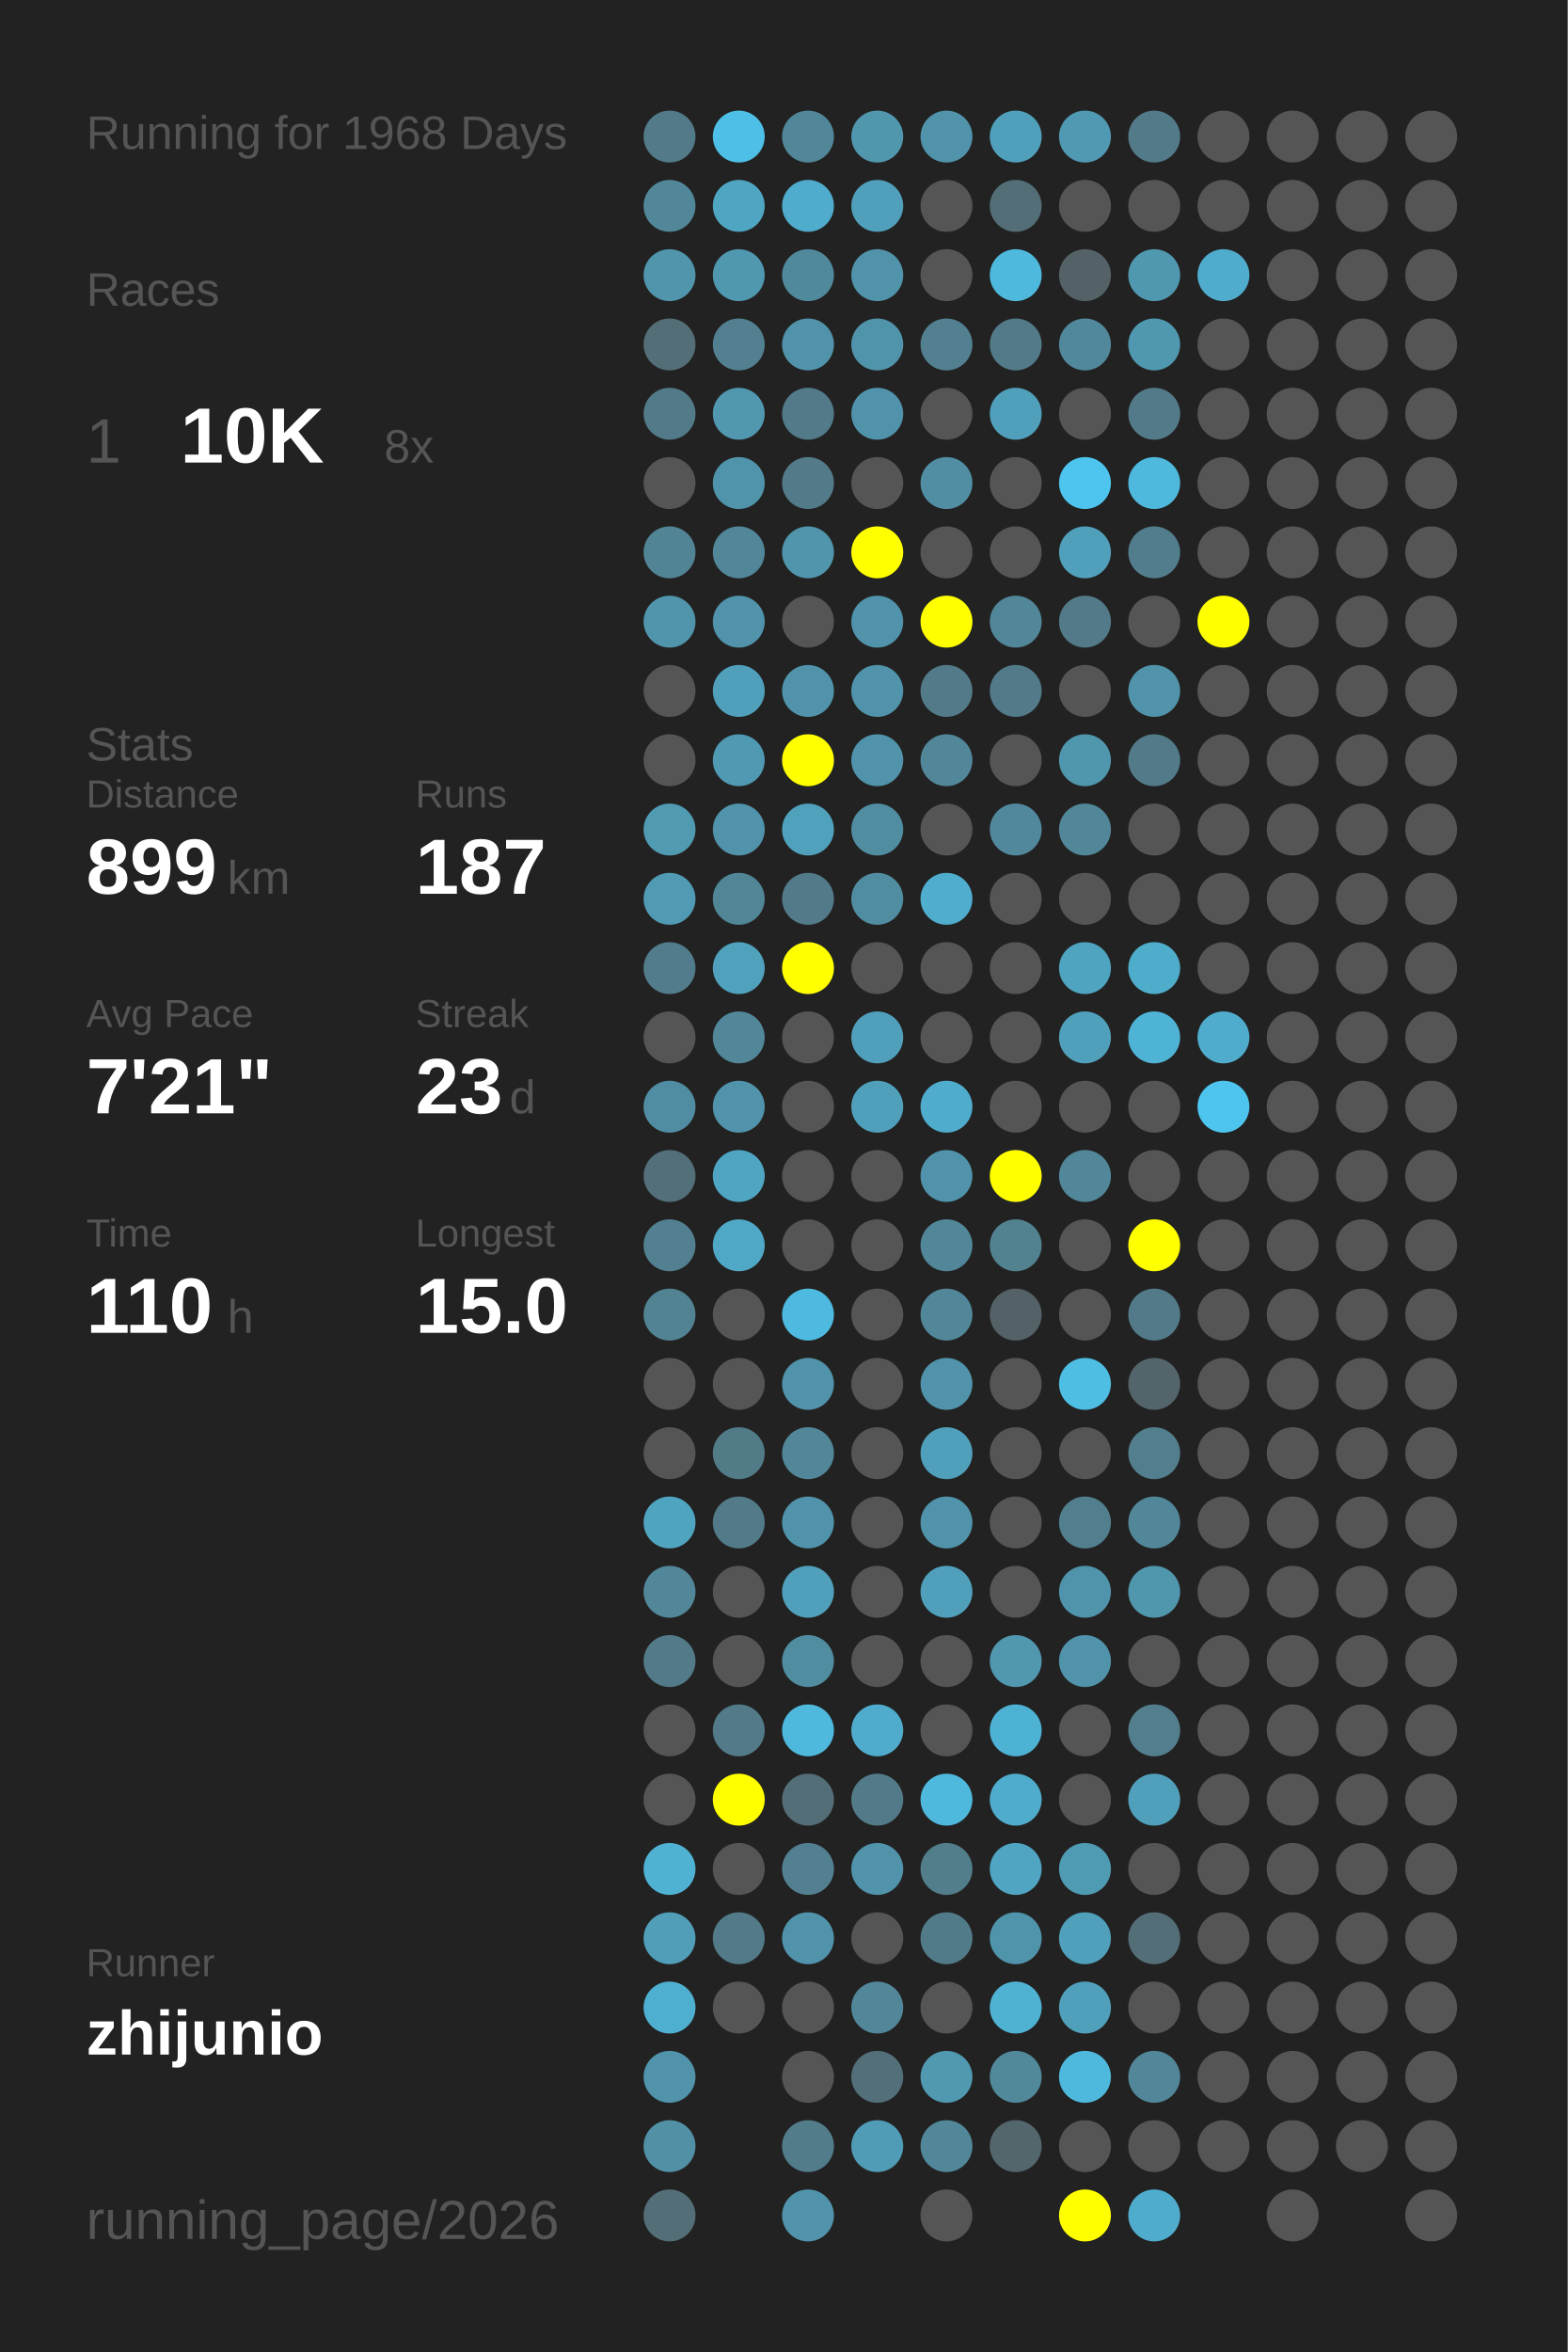
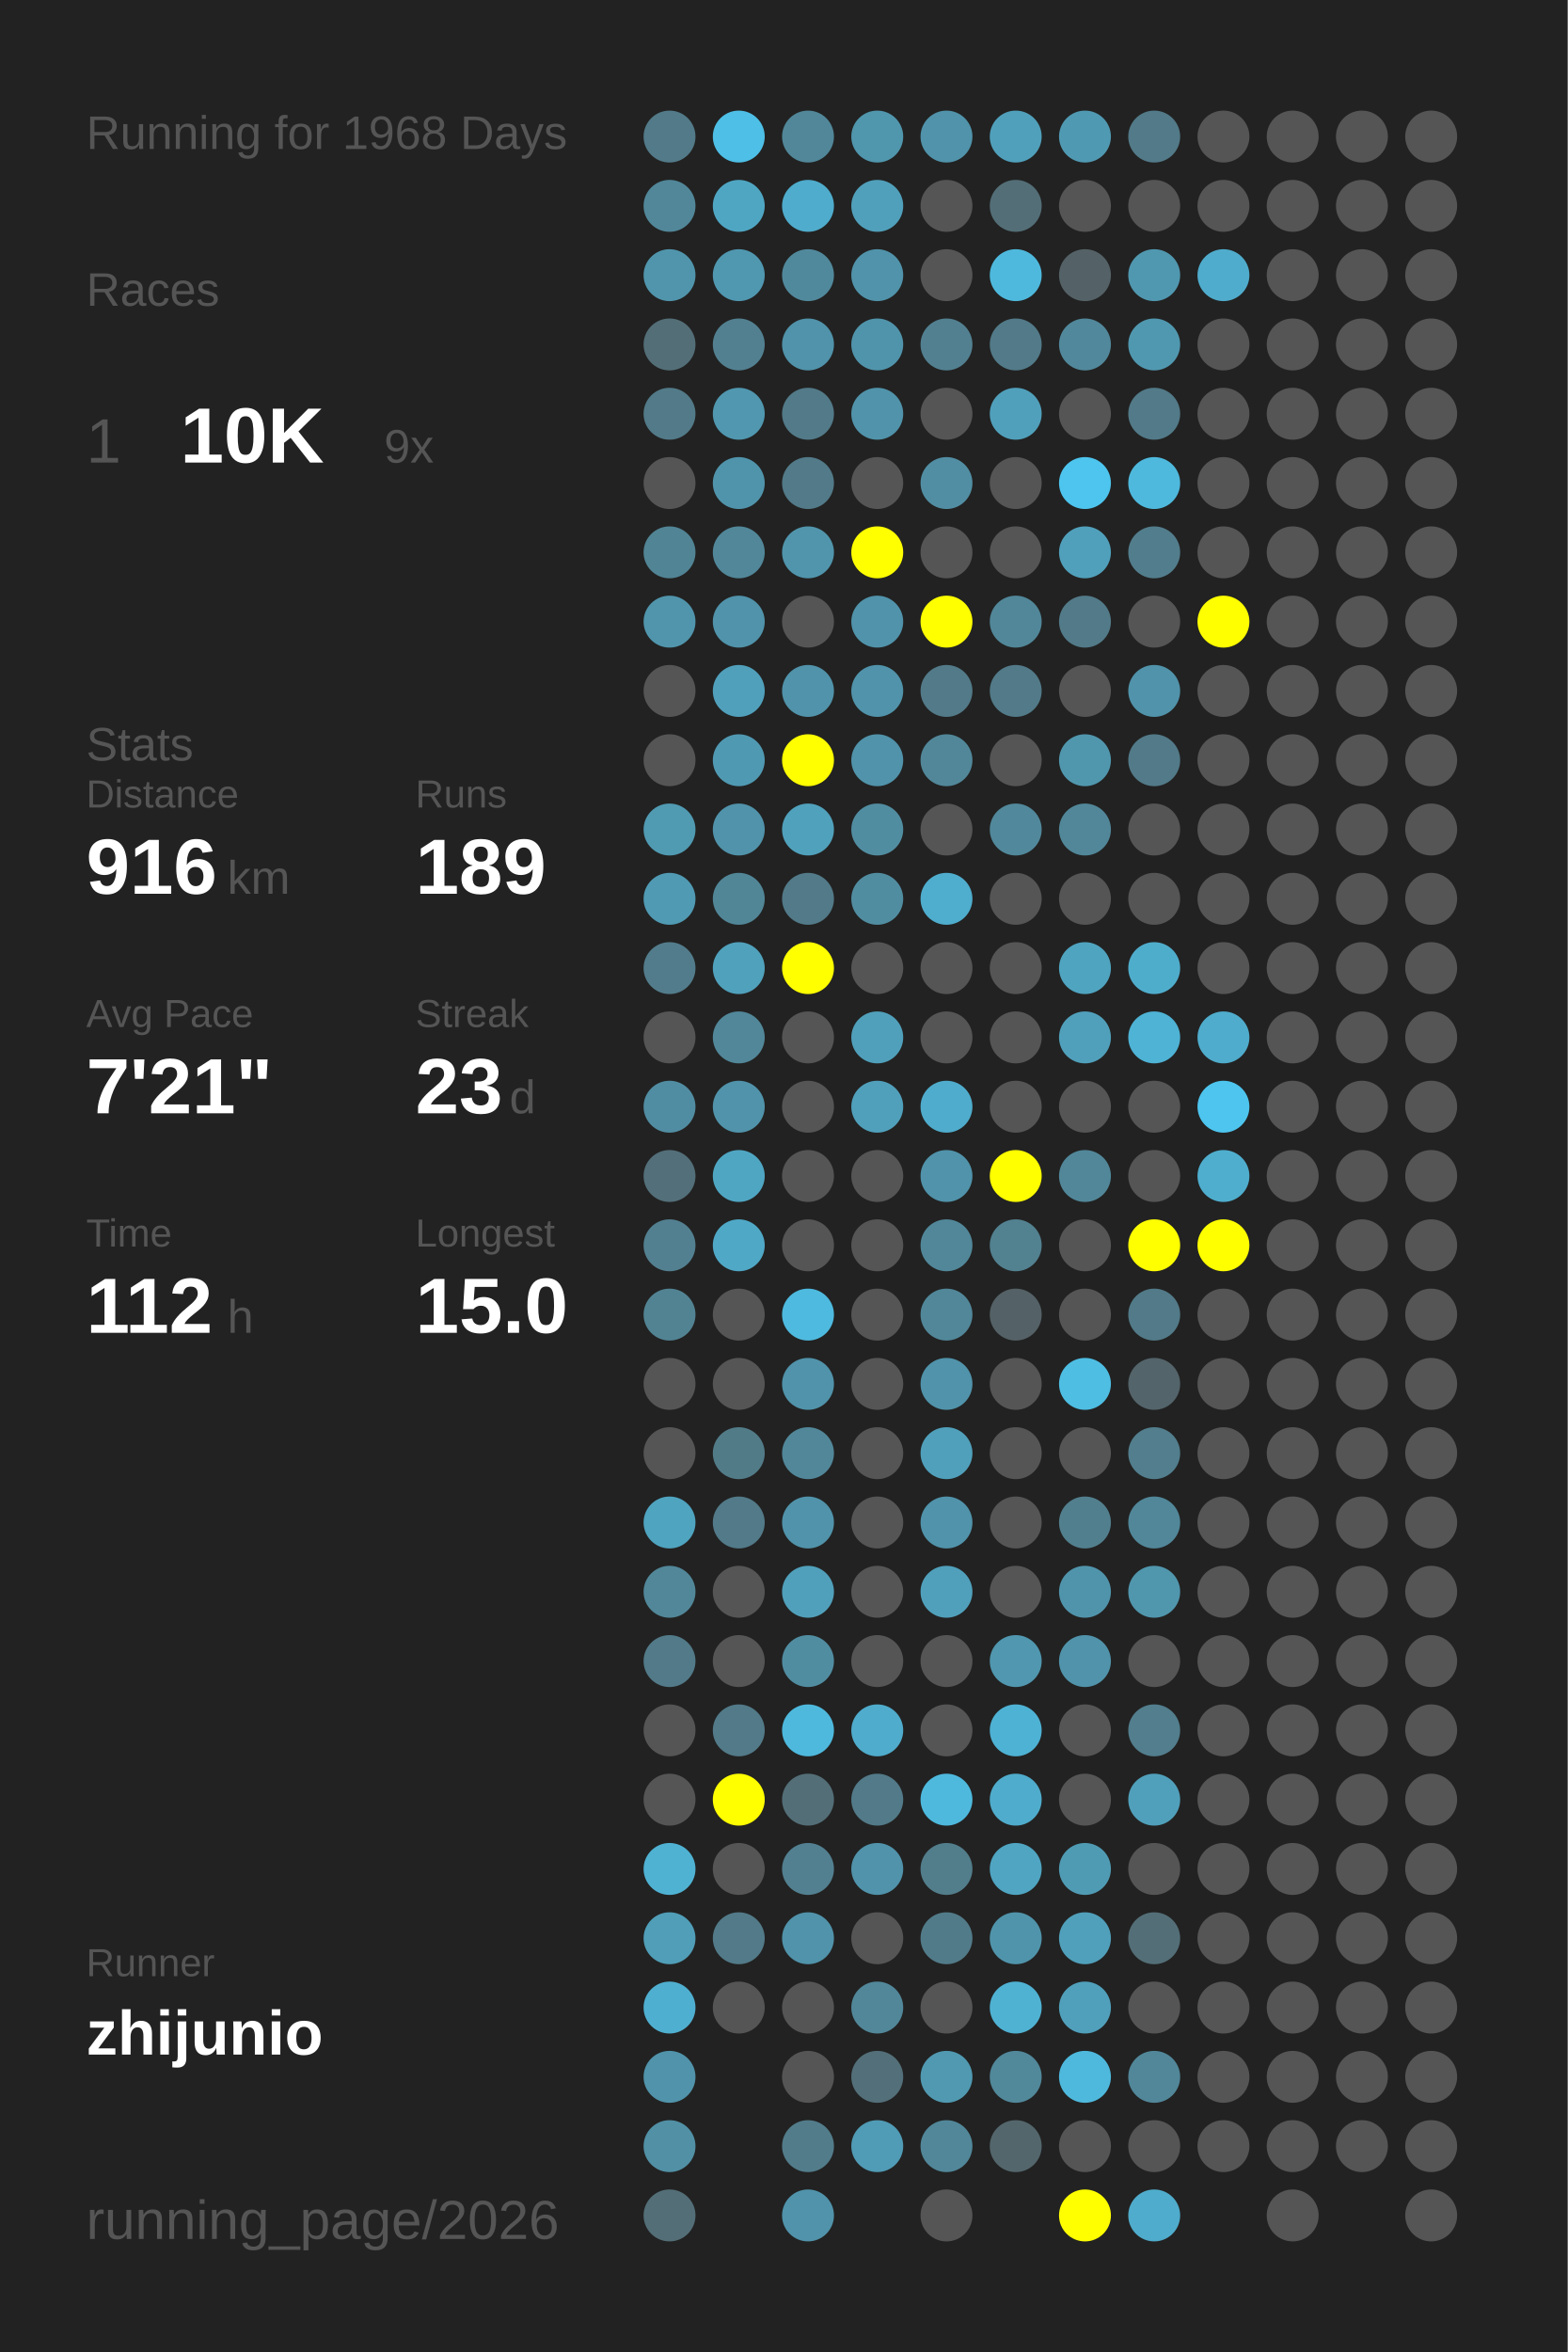
<svg xmlns="http://www.w3.org/2000/svg" baseProfile="full" height="300mm" version="1.1" viewBox="0,0,200,300" width="200mm">
  <defs />
  <rect fill="#222222" height="300" width="200" x="0" y="0" />
  <text fill="#555555" style="font-size:6px; font-family:Arial;" x="11" y="19">Running for 1968 Days</text>
  <text fill="#555555" style="font-size:6px; font-family:Arial;" x="11" y="39">Races</text>
  <text fill="#555555" style="font-size:8px; font-family:Arial;" x="11" y="59">1</text>
  <text fill="#FFFFFF" style="font-size:10px; font-family:Arial; font-weight:bold;" x="23" y="59">10K</text>
-   <text fill="#555555" style="font-size:6px; font-family:Arial;" x="49" y="59">8x</text>
+   <text fill="#555555" style="font-size:6px; font-family:Arial;" x="49" y="59">9x</text>
  <text fill="#555555" style="font-size:6px; font-family:Arial;" x="11" y="97">Stats</text>
  <text fill="#555555" style="font-size:5px; font-family:Arial;" x="11" y="103">Distance</text>
-   <text fill="#FFFFFF" style="font-size:10px; font-family:Arial; font-weight:bold;" x="11" y="114">899</text>
+   <text fill="#FFFFFF" style="font-size:10px; font-family:Arial; font-weight:bold;" x="11" y="114">916</text>
  <text fill="#555555" style="font-size:6px; font-family:Arial;" x="29" y="114">km</text>
  <text fill="#555555" style="font-size:5px; font-family:Arial;" x="53" y="103">Runs</text>
-   <text fill="#FFFFFF" style="font-size:10px; font-family:Arial; font-weight:bold;" x="53" y="114">187</text>
+   <text fill="#FFFFFF" style="font-size:10px; font-family:Arial; font-weight:bold;" x="53" y="114">189</text>
  <text fill="#555555" style="font-size:5px; font-family:Arial;" x="11" y="131">Avg Pace</text>
  <text fill="#FFFFFF" style="font-size:10px; font-family:Arial; font-weight:bold;" x="11" y="142">7'21"</text>
  <text fill="#555555" style="font-size:5px; font-family:Arial;" x="53" y="131">Streak</text>
  <text fill="#FFFFFF" style="font-size:10px; font-family:Arial; font-weight:bold;" x="53" y="142">23</text>
  <text fill="#555555" style="font-size:6px; font-family:Arial;" x="65" y="142">d</text>
  <text fill="#555555" style="font-size:5px; font-family:Arial;" x="11" y="159">Time</text>
-   <text fill="#FFFFFF" style="font-size:10px; font-family:Arial; font-weight:bold;" x="11" y="170">110</text>
+   <text fill="#FFFFFF" style="font-size:10px; font-family:Arial; font-weight:bold;" x="11" y="170">112</text>
  <text fill="#555555" style="font-size:6px; font-family:Arial;" x="29" y="170">h</text>
  <text fill="#555555" style="font-size:5px; font-family:Arial;" x="53" y="159">Longest</text>
  <text fill="#FFFFFF" style="font-size:10px; font-family:Arial; font-weight:bold;" x="53" y="170">15.0</text>
  <text fill="#555555" style="font-size:5px; font-family:Arial;" x="11" y="252.065">Runner</text>
  <text fill="#FFFFFF" style="font-size:8px; font-family:Arial; font-weight:bold;" x="11" y="262.065">zhijunio</text>
  <text fill="#555555" style="font-size:7px; font-family:Arial;" x="11" y="285.581">running_page/2026</text>
  <circle cx="85.417" cy="17.419" fill="#527a88" r="3.312" />
  <circle cx="85.417" cy="26.258" fill="#518799" r="3.312" />
  <circle cx="85.417" cy="35.097" fill="#5095ac" r="3.312" />
  <circle cx="85.417" cy="43.935" fill="#536e77" r="3.312" />
  <circle cx="85.417" cy="52.774" fill="#527a88" r="3.312" />
  <circle cx="85.417" cy="61.613" fill="#555555" r="3.312" />
  <circle cx="85.417" cy="70.452" fill="#518495" r="3.312" />
  <circle cx="85.417" cy="79.29" fill="#5095ac" r="3.312" />
  <circle cx="85.417" cy="88.129" fill="#555555" r="3.312" />
  <circle cx="85.417" cy="96.968" fill="#555555" r="3.312" />
  <circle cx="85.417" cy="105.806" fill="#509ab2" r="3.312" />
  <circle cx="85.417" cy="114.645" fill="#509ab3" r="3.312" />
  <circle cx="85.417" cy="123.484" fill="#527c8b" r="3.312" />
  <circle cx="85.417" cy="132.323" fill="#555555" r="3.312" />
  <circle cx="85.417" cy="141.161" fill="#518da2" r="3.312" />
  <circle cx="85.417" cy="150" fill="#536f79" r="3.312" />
  <circle cx="85.417" cy="158.839" fill="#528090" r="3.312" />
  <circle cx="85.417" cy="167.677" fill="#528393" r="3.312" />
  <circle cx="85.417" cy="176.516" fill="#555555" r="3.312" />
  <circle cx="85.417" cy="185.355" fill="#555555" r="3.312" />
  <circle cx="85.417" cy="194.194" fill="#4fa4c0" r="3.312" />
  <circle cx="85.417" cy="203.032" fill="#518799" r="3.312" />
  <circle cx="85.417" cy="211.871" fill="#527a88" r="3.312" />
  <circle cx="85.417" cy="220.71" fill="#555555" r="3.312" />
  <circle cx="85.417" cy="229.548" fill="#555555" r="3.312" />
  <circle cx="85.417" cy="238.387" fill="#4fb2d3" r="3.312" />
  <circle cx="85.417" cy="247.226" fill="#509eb8" r="3.312" />
  <circle cx="85.417" cy="256.065" fill="#4fafd0" r="3.312" />
  <circle cx="85.417" cy="264.903" fill="#5093aa" r="3.312" />
  <circle cx="85.417" cy="273.742" fill="#5190a5" r="3.312" />
  <circle cx="85.417" cy="282.581" fill="#536e77" r="3.312" />
  <circle cx="94.25" cy="17.419" fill="#4ebfe6" r="3.312" />
  <circle cx="94.25" cy="26.258" fill="#4fa6c3" r="3.312" />
  <circle cx="94.25" cy="35.097" fill="#5097b0" r="3.312" />
  <circle cx="94.25" cy="43.935" fill="#528090" r="3.312" />
  <circle cx="94.25" cy="52.774" fill="#5097af" r="3.312" />
  <circle cx="94.25" cy="61.613" fill="#5094ab" r="3.312" />
  <circle cx="94.25" cy="70.452" fill="#518799" r="3.312" />
  <circle cx="94.25" cy="79.29" fill="#5093aa" r="3.312" />
  <circle cx="94.25" cy="88.129" fill="#50a0bb" r="3.312" />
  <circle cx="94.25" cy="96.968" fill="#5099b2" r="3.312" />
  <circle cx="94.25" cy="105.806" fill="#5093aa" r="3.312" />
  <circle cx="94.25" cy="114.645" fill="#518697" r="3.312" />
  <circle cx="94.25" cy="123.484" fill="#50a1bc" r="3.312" />
  <circle cx="94.25" cy="132.323" fill="#518799" r="3.312" />
  <circle cx="94.25" cy="141.161" fill="#5093aa" r="3.312" />
  <circle cx="94.25" cy="150" fill="#4fa6c3" r="3.312" />
  <circle cx="94.25" cy="158.839" fill="#4fa8c6" r="3.312" />
  <circle cx="94.25" cy="167.677" fill="#555555" r="3.312" />
  <circle cx="94.25" cy="176.516" fill="#555555" r="3.312" />
  <circle cx="94.25" cy="185.355" fill="#527b88" r="3.312" />
  <circle cx="94.25" cy="194.194" fill="#527a88" r="3.312" />
  <circle cx="94.25" cy="203.032" fill="#555555" r="3.312" />
  <circle cx="94.25" cy="211.871" fill="#555555" r="3.312" />
  <circle cx="94.25" cy="220.71" fill="#527a88" r="3.312" />
  <circle cx="94.25" cy="229.548" fill="#FFFF00" r="3.312" />
  <circle cx="94.25" cy="238.387" fill="#555555" r="3.312" />
  <circle cx="94.25" cy="247.226" fill="#527a88" r="3.312" />
  <circle cx="94.25" cy="256.065" fill="#555555" r="3.312" />
  <circle cx="103.083" cy="17.419" fill="#518799" r="3.312" />
  <circle cx="103.083" cy="26.258" fill="#4faccc" r="3.312" />
  <circle cx="103.083" cy="35.097" fill="#51899c" r="3.312" />
  <circle cx="103.083" cy="43.935" fill="#5093aa" r="3.312" />
  <circle cx="103.083" cy="52.774" fill="#527a88" r="3.312" />
  <circle cx="103.083" cy="61.613" fill="#527a88" r="3.312" />
  <circle cx="103.083" cy="70.452" fill="#5095ac" r="3.312" />
  <circle cx="103.083" cy="79.29" fill="#555555" r="3.312" />
  <circle cx="103.083" cy="88.129" fill="#5093aa" r="3.312" />
  <circle cx="103.083" cy="96.968" fill="#FFFF00" r="3.312" />
  <circle cx="103.083" cy="105.806" fill="#50a1bc" r="3.312" />
  <circle cx="103.083" cy="114.645" fill="#527a88" r="3.312" />
  <circle cx="103.083" cy="123.484" fill="#FFFF00" r="3.312" />
  <circle cx="103.083" cy="132.323" fill="#555555" r="3.312" />
  <circle cx="103.083" cy="141.161" fill="#555555" r="3.312" />
  <circle cx="103.083" cy="150" fill="#555555" r="3.312" />
  <circle cx="103.083" cy="158.839" fill="#555555" r="3.312" />
  <circle cx="103.083" cy="167.677" fill="#4ebadf" r="3.312" />
  <circle cx="103.083" cy="176.516" fill="#5093aa" r="3.312" />
  <circle cx="103.083" cy="185.355" fill="#518799" r="3.312" />
  <circle cx="103.083" cy="194.194" fill="#5093aa" r="3.312" />
  <circle cx="103.083" cy="203.032" fill="#50a0bb" r="3.312" />
  <circle cx="103.083" cy="211.871" fill="#518da1" r="3.312" />
  <circle cx="103.083" cy="220.71" fill="#4eb9dd" r="3.312" />
  <circle cx="103.083" cy="229.548" fill="#536e77" r="3.312" />
  <circle cx="103.083" cy="238.387" fill="#528090" r="3.312" />
  <circle cx="103.083" cy="247.226" fill="#5093aa" r="3.312" />
  <circle cx="103.083" cy="256.065" fill="#555555" r="3.312" />
  <circle cx="103.083" cy="264.903" fill="#555555" r="3.312" />
  <circle cx="103.083" cy="273.742" fill="#527c8a" r="3.312" />
  <circle cx="103.083" cy="282.581" fill="#5093aa" r="3.312" />
  <circle cx="111.917" cy="17.419" fill="#5096ad" r="3.312" />
  <circle cx="111.917" cy="26.258" fill="#50a0bb" r="3.312" />
  <circle cx="111.917" cy="35.097" fill="#5093aa" r="3.312" />
  <circle cx="111.917" cy="43.935" fill="#5094ab" r="3.312" />
  <circle cx="111.917" cy="52.774" fill="#5093aa" r="3.312" />
  <circle cx="111.917" cy="61.613" fill="#555555" r="3.312" />
  <circle cx="111.917" cy="70.452" fill="#FFFF00" r="3.312" />
  <circle cx="111.917" cy="79.29" fill="#5093aa" r="3.312" />
  <circle cx="111.917" cy="88.129" fill="#5093aa" r="3.312" />
  <circle cx="111.917" cy="96.968" fill="#5093aa" r="3.312" />
  <circle cx="111.917" cy="105.806" fill="#518da1" r="3.312" />
  <circle cx="111.917" cy="114.645" fill="#518da1" r="3.312" />
  <circle cx="111.917" cy="123.484" fill="#555555" r="3.312" />
  <circle cx="111.917" cy="132.323" fill="#50a0bb" r="3.312" />
  <circle cx="111.917" cy="141.161" fill="#50a0bb" r="3.312" />
  <circle cx="111.917" cy="150" fill="#555555" r="3.312" />
  <circle cx="111.917" cy="158.839" fill="#555555" r="3.312" />
  <circle cx="111.917" cy="167.677" fill="#555555" r="3.312" />
  <circle cx="111.917" cy="176.516" fill="#555555" r="3.312" />
  <circle cx="111.917" cy="185.355" fill="#555555" r="3.312" />
  <circle cx="111.917" cy="194.194" fill="#555555" r="3.312" />
  <circle cx="111.917" cy="203.032" fill="#555555" r="3.312" />
  <circle cx="111.917" cy="211.871" fill="#555555" r="3.312" />
  <circle cx="111.917" cy="220.71" fill="#4faccc" r="3.312" />
  <circle cx="111.917" cy="229.548" fill="#527a88" r="3.312" />
  <circle cx="111.917" cy="238.387" fill="#5093aa" r="3.312" />
  <circle cx="111.917" cy="247.226" fill="#555555" r="3.312" />
  <circle cx="111.917" cy="256.065" fill="#518799" r="3.312" />
  <circle cx="111.917" cy="264.903" fill="#536f79" r="3.312" />
  <circle cx="111.917" cy="273.742" fill="#509bb5" r="3.312" />
  <circle cx="120.75" cy="17.419" fill="#5093aa" r="3.312" />
  <circle cx="120.75" cy="26.258" fill="#555555" r="3.312" />
  <circle cx="120.75" cy="35.097" fill="#555555" r="3.312" />
  <circle cx="120.75" cy="43.935" fill="#528090" r="3.312" />
  <circle cx="120.75" cy="52.774" fill="#555555" r="3.312" />
  <circle cx="120.75" cy="61.613" fill="#518ea3" r="3.312" />
  <circle cx="120.75" cy="70.452" fill="#555555" r="3.312" />
  <circle cx="120.75" cy="79.29" fill="#FFFF00" r="3.312" />
  <circle cx="120.75" cy="88.129" fill="#527a88" r="3.312" />
  <circle cx="120.75" cy="96.968" fill="#518799" r="3.312" />
  <circle cx="120.75" cy="105.806" fill="#555555" r="3.312" />
  <circle cx="120.75" cy="114.645" fill="#4fadcd" r="3.312" />
  <circle cx="120.75" cy="123.484" fill="#555555" r="3.312" />
  <circle cx="120.75" cy="132.323" fill="#555555" r="3.312" />
  <circle cx="120.75" cy="141.161" fill="#4faccc" r="3.312" />
  <circle cx="120.75" cy="150" fill="#5093aa" r="3.312" />
  <circle cx="120.75" cy="158.839" fill="#518799" r="3.312" />
  <circle cx="120.75" cy="167.677" fill="#518799" r="3.312" />
  <circle cx="120.75" cy="176.516" fill="#5093aa" r="3.312" />
  <circle cx="120.75" cy="185.355" fill="#50a0bb" r="3.312" />
  <circle cx="120.75" cy="194.194" fill="#5093aa" r="3.312" />
  <circle cx="120.75" cy="203.032" fill="#50a0bb" r="3.312" />
  <circle cx="120.75" cy="211.871" fill="#555555" r="3.312" />
  <circle cx="120.75" cy="220.71" fill="#555555" r="3.312" />
  <circle cx="120.75" cy="229.548" fill="#4eb9dd" r="3.312" />
  <circle cx="120.75" cy="238.387" fill="#527d8b" r="3.312" />
  <circle cx="120.75" cy="247.226" fill="#527b89" r="3.312" />
  <circle cx="120.75" cy="256.065" fill="#555555" r="3.312" />
  <circle cx="120.75" cy="264.903" fill="#5099b1" r="3.312" />
  <circle cx="120.75" cy="273.742" fill="#518799" r="3.312" />
  <circle cx="120.75" cy="282.581" fill="#555555" r="3.312" />
  <circle cx="129.583" cy="17.419" fill="#50a0bb" r="3.312" />
  <circle cx="129.583" cy="26.258" fill="#536e77" r="3.312" />
  <circle cx="129.583" cy="35.097" fill="#4eb9dd" r="3.312" />
  <circle cx="129.583" cy="43.935" fill="#527a88" r="3.312" />
  <circle cx="129.583" cy="52.774" fill="#50a0bb" r="3.312" />
  <circle cx="129.583" cy="61.613" fill="#555555" r="3.312" />
  <circle cx="129.583" cy="70.452" fill="#555555" r="3.312" />
  <circle cx="129.583" cy="79.29" fill="#518799" r="3.312" />
  <circle cx="129.583" cy="88.129" fill="#527a88" r="3.312" />
  <circle cx="129.583" cy="96.968" fill="#555555" r="3.312" />
  <circle cx="129.583" cy="105.806" fill="#51889b" r="3.312" />
  <circle cx="129.583" cy="114.645" fill="#555555" r="3.312" />
  <circle cx="129.583" cy="123.484" fill="#555555" r="3.312" />
  <circle cx="129.583" cy="132.323" fill="#555555" r="3.312" />
  <circle cx="129.583" cy="141.161" fill="#555555" r="3.312" />
  <circle cx="129.583" cy="150" fill="#FFFF00" r="3.312" />
  <circle cx="129.583" cy="158.839" fill="#528190" r="3.312" />
  <circle cx="129.583" cy="167.677" fill="#546166" r="3.312" />
  <circle cx="129.583" cy="176.516" fill="#555555" r="3.312" />
  <circle cx="129.583" cy="185.355" fill="#555555" r="3.312" />
  <circle cx="129.583" cy="194.194" fill="#555555" r="3.312" />
  <circle cx="129.583" cy="203.032" fill="#555555" r="3.312" />
  <circle cx="129.583" cy="211.871" fill="#5097af" r="3.312" />
  <circle cx="129.583" cy="220.71" fill="#4eb2d4" r="3.312" />
  <circle cx="129.583" cy="229.548" fill="#4faccc" r="3.312" />
  <circle cx="129.583" cy="238.387" fill="#4fa5c2" r="3.312" />
  <circle cx="129.583" cy="247.226" fill="#5094ab" r="3.312" />
  <circle cx="129.583" cy="256.065" fill="#4fb2d3" r="3.312" />
  <circle cx="129.583" cy="264.903" fill="#51889a" r="3.312" />
  <circle cx="129.583" cy="273.742" fill="#53666c" r="3.312" />
  <circle cx="138.417" cy="17.419" fill="#5099b2" r="3.312" />
  <circle cx="138.417" cy="26.258" fill="#555555" r="3.312" />
  <circle cx="138.417" cy="35.097" fill="#546267" r="3.312" />
  <circle cx="138.417" cy="43.935" fill="#51889b" r="3.312" />
  <circle cx="138.417" cy="52.774" fill="#555555" r="3.312" />
  <circle cx="138.417" cy="61.613" fill="#4dc5ee" r="3.312" />
  <circle cx="138.417" cy="70.452" fill="#50a0bb" r="3.312" />
  <circle cx="138.417" cy="79.29" fill="#527a88" r="3.312" />
  <circle cx="138.417" cy="88.129" fill="#555555" r="3.312" />
  <circle cx="138.417" cy="96.968" fill="#5097ae" r="3.312" />
  <circle cx="138.417" cy="105.806" fill="#518799" r="3.312" />
  <circle cx="138.417" cy="114.645" fill="#555555" r="3.312" />
  <circle cx="138.417" cy="123.484" fill="#4fa4c0" r="3.312" />
  <circle cx="138.417" cy="132.323" fill="#50a0bb" r="3.312" />
  <circle cx="138.417" cy="141.161" fill="#555555" r="3.312" />
  <circle cx="138.417" cy="150" fill="#518799" r="3.312" />
  <circle cx="138.417" cy="158.839" fill="#555555" r="3.312" />
  <circle cx="138.417" cy="167.677" fill="#555555" r="3.312" />
  <circle cx="138.417" cy="176.516" fill="#4ebee3" r="3.312" />
  <circle cx="138.417" cy="185.355" fill="#555555" r="3.312" />
  <circle cx="138.417" cy="194.194" fill="#527f8e" r="3.312" />
  <circle cx="138.417" cy="203.032" fill="#5094ab" r="3.312" />
  <circle cx="138.417" cy="211.871" fill="#5093aa" r="3.312" />
  <circle cx="138.417" cy="220.71" fill="#555555" r="3.312" />
  <circle cx="138.417" cy="229.548" fill="#555555" r="3.312" />
  <circle cx="138.417" cy="238.387" fill="#509bb4" r="3.312" />
  <circle cx="138.417" cy="247.226" fill="#50a0bb" r="3.312" />
  <circle cx="138.417" cy="256.065" fill="#50a0bb" r="3.312" />
  <circle cx="138.417" cy="264.903" fill="#4eb9dd" r="3.312" />
  <circle cx="138.417" cy="273.742" fill="#555555" r="3.312" />
  <circle cx="138.417" cy="282.581" fill="#FFFF00" r="3.312" />
  <circle cx="147.25" cy="17.419" fill="#527a88" r="3.312" />
  <circle cx="147.25" cy="26.258" fill="#555555" r="3.312" />
  <circle cx="147.25" cy="35.097" fill="#5098b0" r="3.312" />
  <circle cx="147.25" cy="43.935" fill="#5098b0" r="3.312" />
  <circle cx="147.25" cy="52.774" fill="#527a88" r="3.312" />
  <circle cx="147.25" cy="61.613" fill="#4eb9dd" r="3.312" />
  <circle cx="147.25" cy="70.452" fill="#527d8c" r="3.312" />
  <circle cx="147.25" cy="79.29" fill="#555555" r="3.312" />
  <circle cx="147.25" cy="88.129" fill="#5093aa" r="3.312" />
  <circle cx="147.25" cy="96.968" fill="#527a88" r="3.312" />
  <circle cx="147.25" cy="105.806" fill="#555555" r="3.312" />
  <circle cx="147.25" cy="114.645" fill="#555555" r="3.312" />
  <circle cx="147.25" cy="123.484" fill="#4fadcc" r="3.312" />
  <circle cx="147.25" cy="132.323" fill="#4eb3d5" r="3.312" />
  <circle cx="147.25" cy="141.161" fill="#555555" r="3.312" />
  <circle cx="147.25" cy="150" fill="#555555" r="3.312" />
  <circle cx="147.25" cy="158.839" fill="#FFFF00" r="3.312" />
  <circle cx="147.25" cy="167.677" fill="#527a88" r="3.312" />
  <circle cx="147.25" cy="176.516" fill="#53646a" r="3.312" />
  <circle cx="147.25" cy="185.355" fill="#527e8d" r="3.312" />
  <circle cx="147.25" cy="194.194" fill="#518799" r="3.312" />
  <circle cx="147.25" cy="203.032" fill="#5096ad" r="3.312" />
  <circle cx="147.25" cy="211.871" fill="#555555" r="3.312" />
  <circle cx="147.25" cy="220.71" fill="#527e8d" r="3.312" />
  <circle cx="147.25" cy="229.548" fill="#50a0bb" r="3.312" />
  <circle cx="147.25" cy="238.387" fill="#555555" r="3.312" />
  <circle cx="147.25" cy="247.226" fill="#536e77" r="3.312" />
  <circle cx="147.25" cy="256.065" fill="#555555" r="3.312" />
  <circle cx="147.25" cy="264.903" fill="#518799" r="3.312" />
  <circle cx="147.25" cy="273.742" fill="#555555" r="3.312" />
  <circle cx="147.25" cy="282.581" fill="#4faccc" r="3.312" />
  <circle cx="156.083" cy="17.419" fill="#555555" r="3.312" />
  <circle cx="156.083" cy="26.258" fill="#555555" r="3.312" />
  <circle cx="156.083" cy="35.097" fill="#4faccc" r="3.312" />
  <circle cx="156.083" cy="43.935" fill="#555555" r="3.312" />
  <circle cx="156.083" cy="52.774" fill="#555555" r="3.312" />
  <circle cx="156.083" cy="61.613" fill="#555555" r="3.312" />
  <circle cx="156.083" cy="70.452" fill="#555555" r="3.312" />
  <circle cx="156.083" cy="79.29" fill="#FFFF00" r="3.312" />
  <circle cx="156.083" cy="88.129" fill="#555555" r="3.312" />
  <circle cx="156.083" cy="96.968" fill="#555555" r="3.312" />
  <circle cx="156.083" cy="105.806" fill="#555555" r="3.312" />
  <circle cx="156.083" cy="114.645" fill="#555555" r="3.312" />
  <circle cx="156.083" cy="123.484" fill="#555555" r="3.312" />
  <circle cx="156.083" cy="132.323" fill="#4faccc" r="3.312" />
  <circle cx="156.083" cy="141.161" fill="#4dc5ee" r="3.312" />
-   <circle cx="156.083" cy="150" fill="#555555" r="3.312" />
-   <circle cx="156.083" cy="158.839" fill="#555555" r="3.312" />
+   <circle cx="156.083" cy="150" fill="#4faece" r="3.312" />
+   <circle cx="156.083" cy="158.839" fill="#FFFF00" r="3.312" />
  <circle cx="156.083" cy="167.677" fill="#555555" r="3.312" />
  <circle cx="156.083" cy="176.516" fill="#555555" r="3.312" />
  <circle cx="156.083" cy="185.355" fill="#555555" r="3.312" />
  <circle cx="156.083" cy="194.194" fill="#555555" r="3.312" />
  <circle cx="156.083" cy="203.032" fill="#555555" r="3.312" />
  <circle cx="156.083" cy="211.871" fill="#555555" r="3.312" />
  <circle cx="156.083" cy="220.71" fill="#555555" r="3.312" />
  <circle cx="156.083" cy="229.548" fill="#555555" r="3.312" />
  <circle cx="156.083" cy="238.387" fill="#555555" r="3.312" />
  <circle cx="156.083" cy="247.226" fill="#555555" r="3.312" />
  <circle cx="156.083" cy="256.065" fill="#555555" r="3.312" />
  <circle cx="156.083" cy="264.903" fill="#555555" r="3.312" />
  <circle cx="156.083" cy="273.742" fill="#555555" r="3.312" />
  <circle cx="164.917" cy="17.419" fill="#555555" r="3.312" />
  <circle cx="164.917" cy="26.258" fill="#555555" r="3.312" />
  <circle cx="164.917" cy="35.097" fill="#555555" r="3.312" />
  <circle cx="164.917" cy="43.935" fill="#555555" r="3.312" />
  <circle cx="164.917" cy="52.774" fill="#555555" r="3.312" />
  <circle cx="164.917" cy="61.613" fill="#555555" r="3.312" />
  <circle cx="164.917" cy="70.452" fill="#555555" r="3.312" />
  <circle cx="164.917" cy="79.29" fill="#555555" r="3.312" />
  <circle cx="164.917" cy="88.129" fill="#555555" r="3.312" />
  <circle cx="164.917" cy="96.968" fill="#555555" r="3.312" />
  <circle cx="164.917" cy="105.806" fill="#555555" r="3.312" />
  <circle cx="164.917" cy="114.645" fill="#555555" r="3.312" />
  <circle cx="164.917" cy="123.484" fill="#555555" r="3.312" />
  <circle cx="164.917" cy="132.323" fill="#555555" r="3.312" />
  <circle cx="164.917" cy="141.161" fill="#555555" r="3.312" />
  <circle cx="164.917" cy="150" fill="#555555" r="3.312" />
  <circle cx="164.917" cy="158.839" fill="#555555" r="3.312" />
  <circle cx="164.917" cy="167.677" fill="#555555" r="3.312" />
  <circle cx="164.917" cy="176.516" fill="#555555" r="3.312" />
  <circle cx="164.917" cy="185.355" fill="#555555" r="3.312" />
  <circle cx="164.917" cy="194.194" fill="#555555" r="3.312" />
  <circle cx="164.917" cy="203.032" fill="#555555" r="3.312" />
  <circle cx="164.917" cy="211.871" fill="#555555" r="3.312" />
  <circle cx="164.917" cy="220.71" fill="#555555" r="3.312" />
  <circle cx="164.917" cy="229.548" fill="#555555" r="3.312" />
  <circle cx="164.917" cy="238.387" fill="#555555" r="3.312" />
  <circle cx="164.917" cy="247.226" fill="#555555" r="3.312" />
  <circle cx="164.917" cy="256.065" fill="#555555" r="3.312" />
  <circle cx="164.917" cy="264.903" fill="#555555" r="3.312" />
  <circle cx="164.917" cy="273.742" fill="#555555" r="3.312" />
  <circle cx="164.917" cy="282.581" fill="#555555" r="3.312" />
  <circle cx="173.75" cy="17.419" fill="#555555" r="3.312" />
  <circle cx="173.75" cy="26.258" fill="#555555" r="3.312" />
  <circle cx="173.75" cy="35.097" fill="#555555" r="3.312" />
  <circle cx="173.75" cy="43.935" fill="#555555" r="3.312" />
  <circle cx="173.75" cy="52.774" fill="#555555" r="3.312" />
  <circle cx="173.75" cy="61.613" fill="#555555" r="3.312" />
  <circle cx="173.75" cy="70.452" fill="#555555" r="3.312" />
  <circle cx="173.75" cy="79.29" fill="#555555" r="3.312" />
  <circle cx="173.75" cy="88.129" fill="#555555" r="3.312" />
  <circle cx="173.75" cy="96.968" fill="#555555" r="3.312" />
  <circle cx="173.75" cy="105.806" fill="#555555" r="3.312" />
  <circle cx="173.75" cy="114.645" fill="#555555" r="3.312" />
  <circle cx="173.75" cy="123.484" fill="#555555" r="3.312" />
  <circle cx="173.75" cy="132.323" fill="#555555" r="3.312" />
  <circle cx="173.75" cy="141.161" fill="#555555" r="3.312" />
  <circle cx="173.75" cy="150" fill="#555555" r="3.312" />
  <circle cx="173.75" cy="158.839" fill="#555555" r="3.312" />
  <circle cx="173.75" cy="167.677" fill="#555555" r="3.312" />
  <circle cx="173.75" cy="176.516" fill="#555555" r="3.312" />
  <circle cx="173.75" cy="185.355" fill="#555555" r="3.312" />
  <circle cx="173.75" cy="194.194" fill="#555555" r="3.312" />
  <circle cx="173.75" cy="203.032" fill="#555555" r="3.312" />
  <circle cx="173.75" cy="211.871" fill="#555555" r="3.312" />
  <circle cx="173.75" cy="220.71" fill="#555555" r="3.312" />
  <circle cx="173.75" cy="229.548" fill="#555555" r="3.312" />
  <circle cx="173.75" cy="238.387" fill="#555555" r="3.312" />
  <circle cx="173.75" cy="247.226" fill="#555555" r="3.312" />
  <circle cx="173.75" cy="256.065" fill="#555555" r="3.312" />
  <circle cx="173.75" cy="264.903" fill="#555555" r="3.312" />
  <circle cx="173.75" cy="273.742" fill="#555555" r="3.312" />
  <circle cx="182.583" cy="17.419" fill="#555555" r="3.312" />
  <circle cx="182.583" cy="26.258" fill="#555555" r="3.312" />
  <circle cx="182.583" cy="35.097" fill="#555555" r="3.312" />
  <circle cx="182.583" cy="43.935" fill="#555555" r="3.312" />
  <circle cx="182.583" cy="52.774" fill="#555555" r="3.312" />
  <circle cx="182.583" cy="61.613" fill="#555555" r="3.312" />
  <circle cx="182.583" cy="70.452" fill="#555555" r="3.312" />
  <circle cx="182.583" cy="79.29" fill="#555555" r="3.312" />
  <circle cx="182.583" cy="88.129" fill="#555555" r="3.312" />
  <circle cx="182.583" cy="96.968" fill="#555555" r="3.312" />
  <circle cx="182.583" cy="105.806" fill="#555555" r="3.312" />
  <circle cx="182.583" cy="114.645" fill="#555555" r="3.312" />
  <circle cx="182.583" cy="123.484" fill="#555555" r="3.312" />
  <circle cx="182.583" cy="132.323" fill="#555555" r="3.312" />
  <circle cx="182.583" cy="141.161" fill="#555555" r="3.312" />
  <circle cx="182.583" cy="150" fill="#555555" r="3.312" />
  <circle cx="182.583" cy="158.839" fill="#555555" r="3.312" />
  <circle cx="182.583" cy="167.677" fill="#555555" r="3.312" />
  <circle cx="182.583" cy="176.516" fill="#555555" r="3.312" />
  <circle cx="182.583" cy="185.355" fill="#555555" r="3.312" />
  <circle cx="182.583" cy="194.194" fill="#555555" r="3.312" />
  <circle cx="182.583" cy="203.032" fill="#555555" r="3.312" />
  <circle cx="182.583" cy="211.871" fill="#555555" r="3.312" />
  <circle cx="182.583" cy="220.71" fill="#555555" r="3.312" />
  <circle cx="182.583" cy="229.548" fill="#555555" r="3.312" />
  <circle cx="182.583" cy="238.387" fill="#555555" r="3.312" />
  <circle cx="182.583" cy="247.226" fill="#555555" r="3.312" />
  <circle cx="182.583" cy="256.065" fill="#555555" r="3.312" />
  <circle cx="182.583" cy="264.903" fill="#555555" r="3.312" />
  <circle cx="182.583" cy="273.742" fill="#555555" r="3.312" />
  <circle cx="182.583" cy="282.581" fill="#555555" r="3.312" />
</svg>
